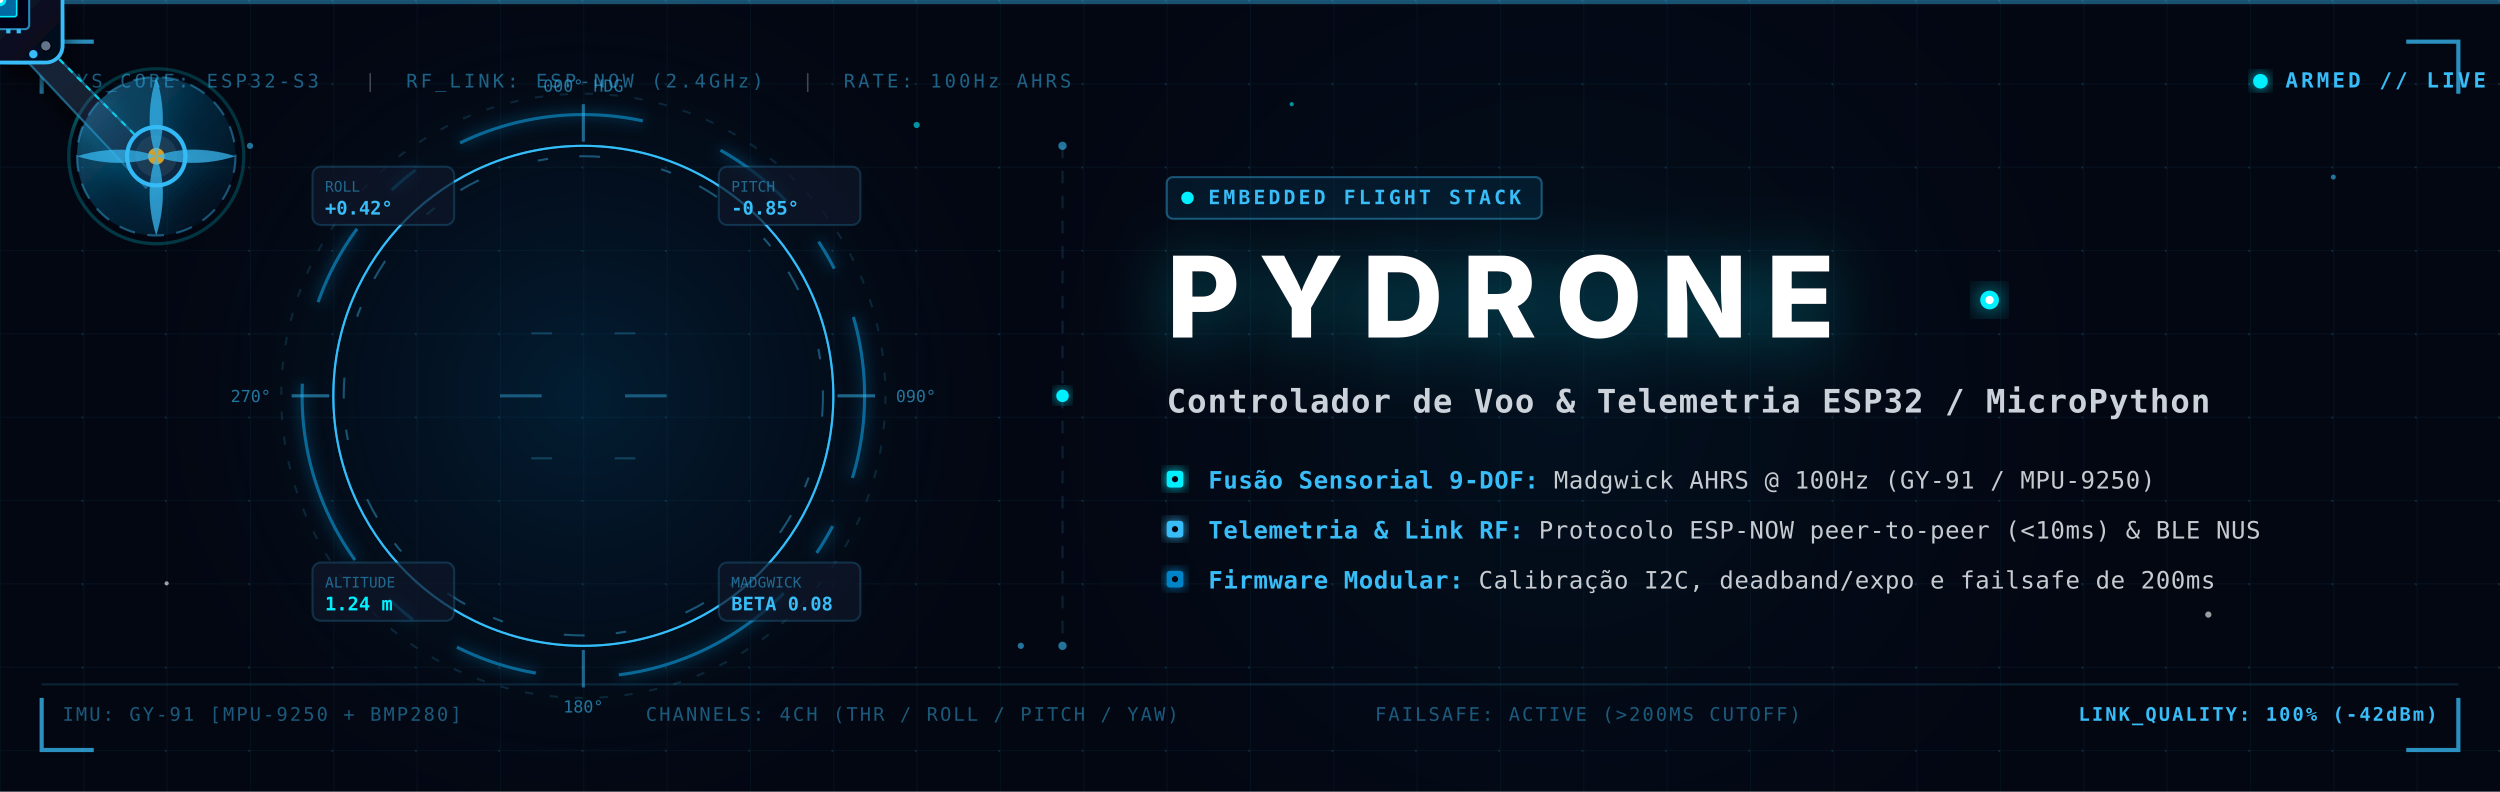
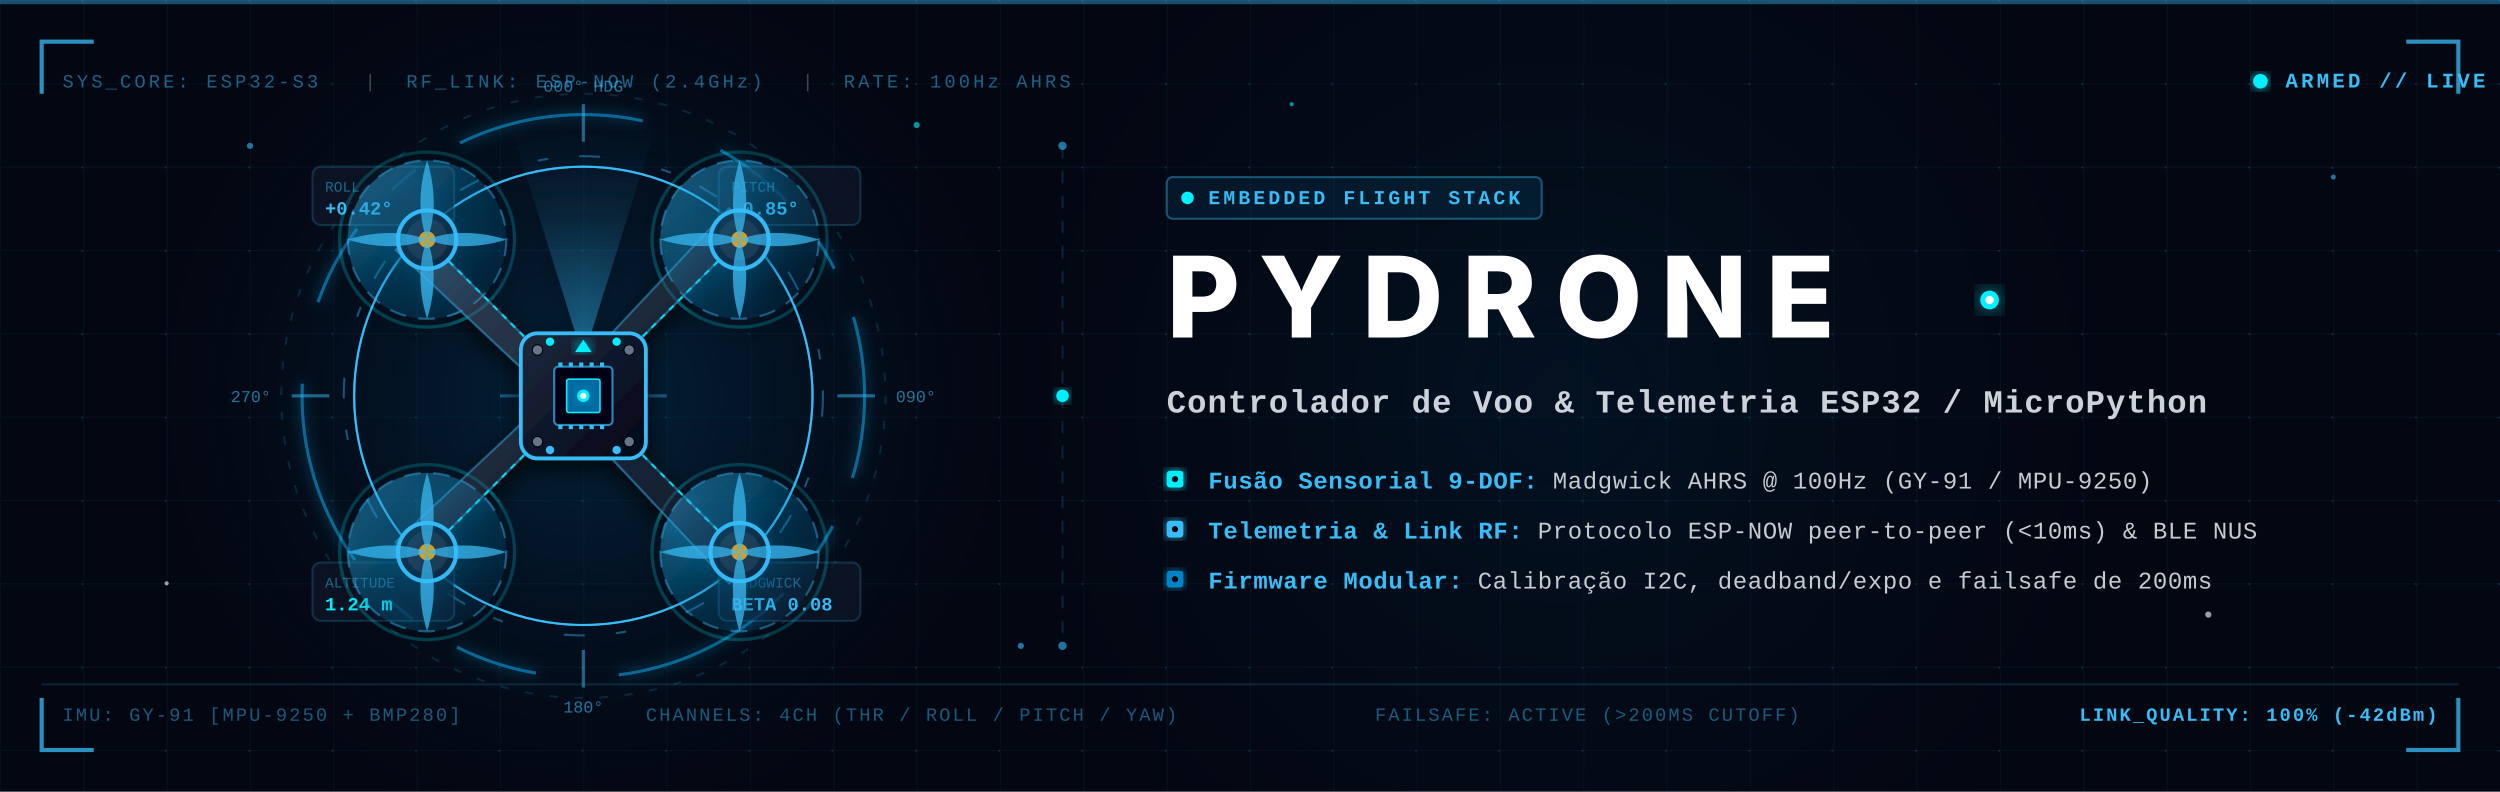
<svg xmlns="http://www.w3.org/2000/svg" viewBox="0 0 1200 380" width="100%" height="100%">
  <defs>
    <pattern id="grid" width="40" height="40" patternUnits="userSpaceOnUse">
      <path d="M 40 0 L 0 0 0 40" fill="none" stroke="rgba(56, 189, 248, 0.05)" stroke-width="1" />
      <circle cx="40" cy="0" r="1" fill="rgba(56, 189, 248, 0.18)" />
    </pattern>
-     <pattern id="radar-dots" width="20" height="20" patternUnits="userSpaceOnUse">
-       <circle cx="10" cy="10" r="0.75" fill="rgba(14, 165, 233, 0.12)" />
-     </pattern>
-     <filter id="glow-cyan" x="-50%" y="-50%" width="200%" height="200%">
-       <feGaussianBlur stdDeviation="6" result="blur1" />
-       <feGaussianBlur stdDeviation="16" result="blur2" />
+     <filter id="glow-cyan" x="-30%" y="-30%" width="160%" height="160%">
+       <feGaussianBlur stdDeviation="6" result="blur" />
      <feMerge>
-         <feMergeNode in="blur2" />
-         <feMergeNode in="blur1" />
+         <feMergeNode in="blur" />
        <feMergeNode in="SourceGraphic" />
      </feMerge>
    </filter>
-     <filter id="glow-blue" x="-50%" y="-50%" width="200%" height="200%">
-       <feGaussianBlur stdDeviation="10" result="blur1" />
-       <feGaussianBlur stdDeviation="24" result="blur2" />
-       <feMerge>
-         <feMergeNode in="blur2" />
-         <feMergeNode in="blur1" />
-         <feMergeNode in="SourceGraphic" />
-       </feMerge>
-     </filter>
-     <filter id="soft-glow" x="-30%" y="-30%" width="160%" height="160%">
+     <filter id="glow-soft" x="-20%" y="-20%" width="140%" height="140%">
      <feGaussianBlur stdDeviation="3" result="blur" />
      <feMerge>
        <feMergeNode in="blur" />
        <feMergeNode in="SourceGraphic" />
      </feMerge>
    </filter>
-     <filter id="drop-shadow-drone" x="-40%" y="-40%" width="180%" height="180%">
-       <feDropShadow dx="0" dy="18" stdDeviation="15" flood-color="#0284c7" flood-opacity="0.3" />
+     <filter id="drop-shadow-drone" x="-30%" y="-30%" width="160%" height="160%">
+       <feDropShadow dx="0" dy="12" stdDeviation="14" flood-color="#0284c7" flood-opacity="0.35" />
      <feDropShadow dx="0" dy="4" stdDeviation="6" flood-color="#000000" flood-opacity="0.8" />
    </filter>
    <linearGradient id="grad-accent" x1="0%" y1="0%" x2="100%" y2="100%">
      <stop offset="0%" stop-color="#38bdf8" />
      <stop offset="50%" stop-color="#2563eb" />
      <stop offset="100%" stop-color="#0284c7" />
    </linearGradient>
-     <linearGradient id="grad-cyan-glow" x1="0%" y1="0%" x2="100%" y2="0%">
-       <stop offset="0%" stop-color="#38bdf8" />
-       <stop offset="100%" stop-color="#00f0ff" />
-     </linearGradient>
    <linearGradient id="drone-body-grad" x1="0%" y1="0%" x2="100%" y2="100%">
      <stop offset="0%" stop-color="#1e293b" />
      <stop offset="50%" stop-color="#0f172a" />
      <stop offset="100%" stop-color="#020617" />
    </linearGradient>
    <linearGradient id="carbon-arm" x1="0%" y1="0%" x2="100%" y2="100%">
      <stop offset="0%" stop-color="#334155" />
      <stop offset="50%" stop-color="#1e293b" />
      <stop offset="100%" stop-color="#0f172a" />
    </linearGradient>
    <linearGradient id="rotor-blur-grad" x1="0%" y1="0%" x2="100%" y2="100%">
+       <stop offset="0%" stop-color="rgba(56, 189, 248, 0.45)" />
+       <stop offset="50%" stop-color="rgba(14, 165, 233, 0.18)" />
+       <stop offset="100%" stop-color="rgba(2, 132, 199, 0.02)" />
+     </linearGradient>
+     <linearGradient id="headlight-cone" x1="50%" y1="100%" x2="50%" y2="0%">
      <stop offset="0%" stop-color="rgba(56, 189, 248, 0.4)" />
-       <stop offset="50%" stop-color="rgba(14, 165, 233, 0.15)" />
-       <stop offset="100%" stop-color="rgba(2, 132, 199, 0.02)" />
-     </linearGradient>
-     <linearGradient id="headlight-cone" x1="50%" y1="100%" x2="50%" y2="0%">
-       <stop offset="0%" stop-color="rgba(56, 189, 248, 0.35)" />
      <stop offset="60%" stop-color="rgba(56, 189, 248, 0.08)" />
      <stop offset="100%" stop-color="rgba(56, 189, 248, 0)" />
    </linearGradient>
    <radialGradient id="nebula-bg" cx="50%" cy="50%" r="50%">
-       <stop offset="0%" stop-color="#0284c7" stop-opacity="0.18" />
-       <stop offset="60%" stop-color="#0369a1" stop-opacity="0.05" />
+       <stop offset="0%" stop-color="#0284c7" stop-opacity="0.22" />
+       <stop offset="60%" stop-color="#0369a1" stop-opacity="0.06" />
      <stop offset="100%" stop-color="#030712" stop-opacity="0" />
    </radialGradient>
  </defs>
  <style>
-     /* CSS Keyframe Animations */
-     @keyframes spin-cw {
-       0% { transform: rotate(0deg); }
-       100% { transform: rotate(360deg); }
-     }
- 
-     @keyframes spin-ccw {
-       0% { transform: rotate(360deg); }
-       100% { transform: rotate(0deg); }
-     }
- 
-     @keyframes drone-flight {
-       0%, 100% { transform: translate(280px, 190px) rotate(0deg) scale(1); }
-       25% { transform: translate(282px, 184px) rotate(1deg) scale(1.01); }
-       50% { transform: translate(278px, 187px) rotate(-0.8deg) scale(0.995); }
-       75% { transform: translate(281px, 193px) rotate(0.5deg) scale(1.005); }
-     }
- 
-     @keyframes radar-sweep {
-       0% { transform: rotate(0deg); }
-       100% { transform: rotate(360deg); }
+     .bg-dark { fill: #030712; }
+     .grid-layer { fill: url(#grid); }
+     
+     .font-mono {
+       font-family: 'JetBrains Mono', 'Fira Code', 'Roboto Mono', 'Courier New', monospace;
+     }
+ 
+     .font-brand {
+       font-family: 'Inter', 'Space Grotesk', -apple-system, BlinkMacSystemFont, 'Segoe UI', Roboto, sans-serif;
+       font-weight: 800;
+       letter-spacing: 9px;
    }

    @keyframes pulse-led {
-       0%, 100% { opacity: 0.3; transform: scale(0.9); }
-       50% { opacity: 1; transform: scale(1.15); }
-     }
- 
-     @keyframes pulse-signal {
-       0% { r: 120; opacity: 0.6; }
-       100% { r: 175; opacity: 0; }
+       0%, 100% { opacity: 0.3; }
+       50% { opacity: 1; }
    }

    @keyframes scanner-bar {
      0% { transform: translateY(-5px); opacity: 0; }
      15% { opacity: 0.7; }
      85% { opacity: 0.7; }
      100% { transform: translateY(385px); opacity: 0; }
    }

-     @keyframes glitch-fx {
-       0%, 100% { transform: translate(0); }
-       93% { transform: translate(0); }
-       94% { transform: translate(-2px, 1px); }
-       95% { transform: translate(2px, -1px); }
-       96% { transform: translate(0); }
-     }
- 
    @keyframes twinkle {
      0%, 100% { opacity: 0.2; }
      50% { opacity: 0.85; }
    }

-     /* Class assignments */
-     .bg-dark { fill: #030712; }
-     .grid-layer { fill: url(#grid); }
-     
-     .hud-drone-group {
-       animation: drone-flight 5s ease-in-out infinite;
-     }
- 
-     .prop-cw {
-       animation: spin-cw 0.12s linear infinite;
-     }
- 
-     .prop-ccw {
-       animation: spin-ccw 0.12s linear infinite;
-     }
- 
-     .radar-rotator {
-       transform-origin: 280px 190px;
-       animation: radar-sweep 12s linear infinite;
-     }
- 
-     .radar-rotator-rev {
-       transform-origin: 280px 190px;
-       animation: spin-ccw 20s linear infinite;
-     }
- 
    .status-pulse {
      animation: pulse-led 2s ease-in-out infinite;
    }

    .status-blink-fast {
      animation: pulse-led 0.8s ease-in-out infinite;
    }

-     .wave-expand {
-       transform-origin: 280px 190px;
-       animation: pulse-signal 3s cubic-bezier(0.2, 0.8, 0.4, 1) infinite;
-     }
- 
-     .wave-expand-delay {
-       transform-origin: 280px 190px;
-       animation: pulse-signal 3s cubic-bezier(0.2, 0.8, 0.4, 1) infinite;
-       animation-delay: 1.5s;
-     }
- 
    .scan-beam {
      animation: scanner-bar 5s cubic-bezier(0.25, 0.8, 0.25, 1) infinite;
    }

-     .glitch-title {
-       animation: glitch-fx 6s infinite;
-     }
- 
    .particle {
      animation: twinkle 3s ease-in-out infinite;
-     }
-     .particle-d1 { animation-delay: 1s; }
-     .particle-d2 { animation-delay: 2s; }
- 
-     .font-mono {
-       font-family: 'JetBrains Mono', 'Fira Code', 'Roboto Mono', monospace;
-     }
- 
-     .font-brand {
-       font-family: 'Inter', 'Space Grotesk', -apple-system, sans-serif;
-       font-weight: 800;
-       letter-spacing: 9px;
    }
  </style>
  <rect class="bg-dark" width="100%" height="100%" />
  <rect class="grid-layer" width="100%" height="100%" />
  <circle cx="280" cy="190" r="220" fill="url(#nebula-bg)" />
  <circle cx="750" cy="190" r="300" fill="url(#nebula-bg)" opacity="0.4" />
  <g opacity="0.6">
    <circle class="particle" cx="120" cy="70" r="1.5" fill="#38bdf8" />
-     <circle class="particle particle-d1" cx="80" cy="280" r="1" fill="#fff" />
-     <circle class="particle particle-d2" cx="440" cy="60" r="1.5" fill="#00f0ff" />
-     <circle class="particle particle-d1" cx="490" cy="310" r="1.5" fill="#38bdf8" />
+     <circle class="particle" cx="80" cy="280" r="1" fill="#fff" />
+     <circle class="particle" cx="440" cy="60" r="1.5" fill="#00f0ff" />
+     <circle class="particle" cx="490" cy="310" r="1.5" fill="#38bdf8" />
    <circle class="particle" cx="1120" cy="85" r="1.2" fill="#38bdf8" />
-     <circle class="particle particle-d2" cx="1060" cy="295" r="1.5" fill="#fff" />
-     <circle class="particle particle-d1" cx="620" cy="50" r="1" fill="#00f0ff" />
+     <circle class="particle" cx="1060" cy="295" r="1.5" fill="#fff" />
+     <circle class="particle" cx="620" cy="50" r="1" fill="#00f0ff" />
  </g>
  <rect class="scan-beam" x="0" y="0" width="1200" height="2" fill="rgba(56, 189, 248, 0.4)" filter="url(#glow-cyan)" />
  <g stroke="#38bdf8" stroke-width="2" fill="none" opacity="0.75">
    <path d="M 20,45 L 20,20 L 45,20" />
    <path d="M 1180,45 L 1180,20 L 1155,20" />
    <path d="M 20,335 L 20,360 L 45,360" />
    <path d="M 1180,335 L 1180,360 L 1155,360" />
  </g>
  <text x="30" y="42" class="font-mono" fill="rgba(56, 189, 248, 0.5)" font-size="9" letter-spacing="1.5">SYS_CORE: ESP32-S3</text>
  <text x="175" y="42" class="font-mono" fill="rgba(255, 255, 255, 0.25)" font-size="9">|</text>
  <text x="195" y="42" class="font-mono" fill="rgba(56, 189, 248, 0.5)" font-size="9" letter-spacing="1.5">RF_LINK: ESP-NOW (2.4GHz)</text>
  <text x="385" y="42" class="font-mono" fill="rgba(255, 255, 255, 0.25)" font-size="9">|</text>
  <text x="405" y="42" class="font-mono" fill="rgba(56, 189, 248, 0.5)" font-size="9" letter-spacing="1.5">RATE: 100Hz AHRS</text>
  <g transform="translate(1085, 34)">
-     <circle cx="0" cy="5" r="3.5" fill="#00f0ff" class="status-blink-fast" filter="url(#soft-glow)" />
+     <circle cx="0" cy="5" r="3.5" fill="#00f0ff" class="status-blink-fast" filter="url(#glow-soft)" />
    <text x="12" y="8" class="font-mono" fill="#38bdf8" font-size="10" font-weight="bold" letter-spacing="1.5">ARMED // LIVE</text>
  </g>
  <g>
-     <circle cx="280" cy="190" r="120" fill="none" stroke="#0284c7" stroke-width="1" class="wave-expand" />
-     <circle cx="280" cy="190" r="120" fill="none" stroke="#38bdf8" stroke-width="1" class="wave-expand-delay" />
+     <circle cx="280" cy="190" r="110" fill="none" stroke="#0284c7" stroke-width="1">
+       <animate attributeName="r" values="100;160" dur="3s" repeatCount="indefinite" />
+       <animate attributeName="opacity" values="0.6;0" dur="3s" repeatCount="indefinite" />
+     </circle>
+     <circle cx="280" cy="190" r="110" fill="none" stroke="#38bdf8" stroke-width="1">
+       <animate attributeName="r" values="100;160" dur="3s" begin="1.5s" repeatCount="indefinite" />
+       <animate attributeName="opacity" values="0.6;0" dur="3s" begin="1.5s" repeatCount="indefinite" />
+     </circle>
    <circle cx="280" cy="190" r="145" fill="none" stroke="rgba(56, 189, 248, 0.15)" stroke-width="1" stroke-dasharray="4 8" />
-     <circle class="radar-rotator" cx="280" cy="190" r="135" fill="none" stroke="#0ea5e9" stroke-width="1.5" stroke-dasharray="40 25 15 25 90 40" filter="url(#soft-glow)" opacity="0.6" />
-     <circle class="radar-rotator-rev" cx="280" cy="190" r="115" fill="none" stroke="#38bdf8" stroke-width="1" stroke-dasharray="10 30 5 15" opacity="0.4" />
+     <circle cx="280" cy="190" r="135" fill="none" stroke="#0ea5e9" stroke-width="1.5" stroke-dasharray="40 25 15 25 90 40" filter="url(#glow-soft)" opacity="0.6">
+       <animateTransform attributeName="transform" type="rotate" from="0 280 190" to="360 280 190" dur="16s" repeatCount="indefinite" />
+     </circle>
+     <circle cx="280" cy="190" r="115" fill="none" stroke="#38bdf8" stroke-width="1" stroke-dasharray="10 30 5 15" opacity="0.4">
+       <animateTransform attributeName="transform" type="rotate" from="360 280 190" to="0 280 190" dur="24s" repeatCount="indefinite" />
+     </circle>
    <line x1="240" y1="190" x2="260" y2="190" stroke="rgba(56, 189, 248, 0.4)" stroke-width="1.5" />
    <line x1="300" y1="190" x2="320" y2="190" stroke="rgba(56, 189, 248, 0.4)" stroke-width="1.5" />
    <line x1="255" y1="160" x2="265" y2="160" stroke="rgba(56, 189, 248, 0.25)" stroke-width="1" />
    <line x1="295" y1="160" x2="305" y2="160" stroke="rgba(56, 189, 248, 0.25)" stroke-width="1" />
    <line x1="255" y1="220" x2="265" y2="220" stroke="rgba(56, 189, 248, 0.25)" stroke-width="1" />
    <line x1="295" y1="220" x2="305" y2="220" stroke="rgba(56, 189, 248, 0.25)" stroke-width="1" />
    <path d="M 280,50 L 280,68 M 280,312 L 280,330 M 140,190 L 158,190 M 402,190 L 420,190" stroke="rgba(56, 189, 248, 0.5)" stroke-width="1.5" />
    <text x="280" y="44" class="font-mono" fill="rgba(56, 189, 248, 0.6)" font-size="8" text-anchor="middle">000° HDG</text>
    <text x="430" y="193" class="font-mono" fill="rgba(56, 189, 248, 0.6)" font-size="8">090°</text>
    <text x="280" y="342" class="font-mono" fill="rgba(56, 189, 248, 0.6)" font-size="8" text-anchor="middle">180°</text>
    <text x="130" y="193" class="font-mono" fill="rgba(56, 189, 248, 0.6)" font-size="8" text-anchor="end">270°</text>
    <rect x="150" y="80" width="68" height="28" rx="4" fill="rgba(15, 23, 42, 0.7)" stroke="rgba(56, 189, 248, 0.2)" stroke-width="1" />
    <text x="156" y="92" class="font-mono" fill="rgba(56, 189, 248, 0.5)" font-size="7">ROLL</text>
    <text x="156" y="103" class="font-mono" fill="#38bdf8" font-size="9" font-weight="bold">+0.42°</text>
    <rect x="345" y="80" width="68" height="28" rx="4" fill="rgba(15, 23, 42, 0.7)" stroke="rgba(56, 189, 248, 0.2)" stroke-width="1" />
    <text x="351" y="92" class="font-mono" fill="rgba(56, 189, 248, 0.5)" font-size="7">PITCH</text>
    <text x="351" y="103" class="font-mono" fill="#38bdf8" font-size="9" font-weight="bold">-0.85°</text>
    <rect x="150" y="270" width="68" height="28" rx="4" fill="rgba(15, 23, 42, 0.7)" stroke="rgba(56, 189, 248, 0.2)" stroke-width="1" />
    <text x="156" y="282" class="font-mono" fill="rgba(56, 189, 248, 0.5)" font-size="7">ALTITUDE</text>
    <text x="156" y="293" class="font-mono" fill="#00f0ff" font-size="9" font-weight="bold">1.24 m</text>
    <rect x="345" y="270" width="68" height="28" rx="4" fill="rgba(15, 23, 42, 0.7)" stroke="rgba(56, 189, 248, 0.2)" stroke-width="1" />
    <text x="351" y="282" class="font-mono" fill="rgba(56, 189, 248, 0.5)" font-size="7">MADGWICK</text>
    <text x="351" y="293" class="font-mono" fill="#38bdf8" font-size="9" font-weight="bold">BETA 0.08</text>
  </g>
-   <g class="hud-drone-group" filter="url(#drop-shadow-drone)">
+   <g transform="translate(280, 190)" filter="url(#drop-shadow-drone)">
+     <animateTransform attributeName="transform" type="translate" values="280,190; 280,184; 280,190; 280,196; 280,190" dur="5s" repeatCount="indefinite" />
    <polygon points="0,-18 -35,-130 35,-130" fill="url(#headlight-cone)" />
    <path d="M -80,-80 L -12,-12 L 12,12 L 80,80 L 70,90 L 8,24 L -24,-8 L -90,-70 Z" fill="url(#carbon-arm)" stroke="rgba(56, 189, 248, 0.4)" stroke-width="1" />
    <path d="M 80,-80 L 12,-12 L -12,12 L -80,80 L -90,70 L -24,8 L 8,-24 L 70,-90 Z" fill="url(#carbon-arm)" stroke="rgba(56, 189, 248, 0.4)" stroke-width="1" />
    <line x1="-20" y1="-20" x2="-75" y2="-75" stroke="#00f0ff" stroke-width="1" stroke-dasharray="3 3" opacity="0.8" />
    <line x1="20" y1="-20" x2="75" y2="-75" stroke="#00f0ff" stroke-width="1" stroke-dasharray="3 3" opacity="0.8" />
    <line x1="-20" y1="20" x2="-75" y2="75" stroke="#00f0ff" stroke-width="1" stroke-dasharray="3 3" opacity="0.8" />
    <line x1="20" y1="20" x2="75" y2="75" stroke="#00f0ff" stroke-width="1" stroke-dasharray="3 3" opacity="0.8" />
    <circle cx="-75" cy="-75" r="14" fill="#0f172a" stroke="#38bdf8" stroke-width="2" />
    <circle cx="-75" cy="-75" r="10" fill="#1e293b" />
    <circle cx="-75" cy="-75" r="4" fill="#f59e0b" />
    <circle cx="75" cy="-75" r="14" fill="#0f172a" stroke="#38bdf8" stroke-width="2" />
    <circle cx="75" cy="-75" r="10" fill="#1e293b" />
    <circle cx="75" cy="-75" r="4" fill="#f59e0b" />
    <circle cx="-75" cy="75" r="14" fill="#0f172a" stroke="#38bdf8" stroke-width="2" />
    <circle cx="-75" cy="75" r="10" fill="#1e293b" />
    <circle cx="-75" cy="75" r="4" fill="#f59e0b" />
    <circle cx="75" cy="75" r="14" fill="#0f172a" stroke="#38bdf8" stroke-width="2" />
    <circle cx="75" cy="75" r="10" fill="#1e293b" />
    <circle cx="75" cy="75" r="4" fill="#f59e0b" />
    <g transform="translate(-75, -75)">
      <circle cx="0" cy="0" r="38" fill="url(#rotor-blur-grad)" stroke="rgba(56, 189, 248, 0.4)" stroke-width="1" stroke-dasharray="8 6" />
      <circle cx="0" cy="0" r="42" fill="none" stroke="rgba(0, 240, 255, 0.18)" stroke-width="1.5" />
-       <g class="prop-cw">
+       <g>
+         <animateTransform attributeName="transform" type="rotate" from="0" to="360" dur="0.12s" repeatCount="indefinite" />
        <path d="M 0,0 C -6,-15 -2,-32 0,-38 C 2,-32 6,-15 0,0 Z" fill="#38bdf8" opacity="0.7" />
        <path d="M 0,0 C 15,-6 32,-2 38,0 C 32,2 15,6 0,0 Z" fill="#38bdf8" opacity="0.7" />
        <path d="M 0,0 C 6,15 2,32 0,38 C -2,32 -6,15 0,0 Z" fill="#38bdf8" opacity="0.7" />
        <path d="M 0,0 C -15,6 -32,2 -38,0 C -32,-2 -15,-6 0,0 Z" fill="#38bdf8" opacity="0.7" />
      </g>
    </g>
    <g transform="translate(75, -75)">
      <circle cx="0" cy="0" r="38" fill="url(#rotor-blur-grad)" stroke="rgba(56, 189, 248, 0.4)" stroke-width="1" stroke-dasharray="8 6" />
      <circle cx="0" cy="0" r="42" fill="none" stroke="rgba(0, 240, 255, 0.18)" stroke-width="1.5" />
-       <g class="prop-ccw">
+       <g>
+         <animateTransform attributeName="transform" type="rotate" from="360" to="0" dur="0.12s" repeatCount="indefinite" />
        <path d="M 0,0 C 6,-15 2,-32 0,-38 C -2,-32 -6,-15 0,0 Z" fill="#38bdf8" opacity="0.7" />
        <path d="M 0,0 C 15,6 32,2 38,0 C 32,-2 15,-6 0,0 Z" fill="#38bdf8" opacity="0.7" />
        <path d="M 0,0 C -6,15 -2,32 0,38 C 2,32 6,15 0,0 Z" fill="#38bdf8" opacity="0.7" />
        <path d="M 0,0 C -15,-6 -32,-2 -38,0 C -32,2 -15,6 0,0 Z" fill="#38bdf8" opacity="0.7" />
      </g>
    </g>
    <g transform="translate(-75, 75)">
      <circle cx="0" cy="0" r="38" fill="url(#rotor-blur-grad)" stroke="rgba(56, 189, 248, 0.4)" stroke-width="1" stroke-dasharray="8 6" />
      <circle cx="0" cy="0" r="42" fill="none" stroke="rgba(0, 240, 255, 0.18)" stroke-width="1.5" />
-       <g class="prop-ccw">
+       <g>
+         <animateTransform attributeName="transform" type="rotate" from="360" to="0" dur="0.12s" repeatCount="indefinite" />
        <path d="M 0,0 C 6,-15 2,-32 0,-38 C -2,-32 -6,-15 0,0 Z" fill="#38bdf8" opacity="0.7" />
        <path d="M 0,0 C 15,6 32,2 38,0 C 32,-2 15,-6 0,0 Z" fill="#38bdf8" opacity="0.7" />
        <path d="M 0,0 C -6,15 -2,32 0,38 C 2,32 6,15 0,0 Z" fill="#38bdf8" opacity="0.7" />
        <path d="M 0,0 C -15,-6 -32,-2 -38,0 C -32,2 -15,6 0,0 Z" fill="#38bdf8" opacity="0.7" />
      </g>
    </g>
    <g transform="translate(75, 75)">
      <circle cx="0" cy="0" r="38" fill="url(#rotor-blur-grad)" stroke="rgba(56, 189, 248, 0.4)" stroke-width="1" stroke-dasharray="8 6" />
      <circle cx="0" cy="0" r="42" fill="none" stroke="rgba(0, 240, 255, 0.18)" stroke-width="1.5" />
-       <g class="prop-cw">
+       <g>
+         <animateTransform attributeName="transform" type="rotate" from="0" to="360" dur="0.12s" repeatCount="indefinite" />
        <path d="M 0,0 C -6,-15 -2,-32 0,-38 C 2,-32 6,-15 0,0 Z" fill="#38bdf8" opacity="0.7" />
        <path d="M 0,0 C 15,-6 32,-2 38,0 C 32,2 15,6 0,0 Z" fill="#38bdf8" opacity="0.7" />
        <path d="M 0,0 C 6,15 2,32 0,38 C -2,32 -6,15 0,0 Z" fill="#38bdf8" opacity="0.7" />
        <path d="M 0,0 C -15,6 -32,2 -38,0 C -32,-2 -15,-6 0,0 Z" fill="#38bdf8" opacity="0.7" />
      </g>
    </g>
    <rect x="-30" y="-30" width="60" height="60" rx="8" ry="8" fill="url(#drone-body-grad)" stroke="#38bdf8" stroke-width="1.8" />
    <circle cx="-22" cy="-22" r="2.5" fill="#64748b" stroke="#000" stroke-width="0.5" />
    <circle cx="22" cy="-22" r="2.5" fill="#64748b" stroke="#000" stroke-width="0.5" />
    <circle cx="-22" cy="22" r="2.5" fill="#64748b" stroke="#000" stroke-width="0.5" />
    <circle cx="22" cy="22" r="2.5" fill="#64748b" stroke="#000" stroke-width="0.5" />
    <rect x="-14" y="-14" width="28" height="28" rx="2" fill="#020617" stroke="rgba(56, 189, 248, 0.7)" stroke-width="1" />
    <g fill="#38bdf8">
      <rect x="-12" y="-16" width="2" height="2" />
      <rect x="-7" y="-16" width="2" height="2" />
      <rect x="-2" y="-16" width="2" height="2" />
      <rect x="3" y="-16" width="2" height="2" />
      <rect x="8" y="-16" width="2" height="2" />
      <rect x="-12" y="14" width="2" height="2" />
      <rect x="-7" y="14" width="2" height="2" />
      <rect x="-2" y="14" width="2" height="2" />
      <rect x="3" y="14" width="2" height="2" />
      <rect x="8" y="14" width="2" height="2" />
    </g>
    <rect x="-8" y="-8" width="16" height="16" rx="1" fill="#0369a1" stroke="#00f0ff" stroke-width="0.75" />
    <circle cx="0" cy="0" r="3" fill="#00f0ff" class="status-pulse" filter="url(#glow-cyan)" />
    <circle cx="0" cy="0" r="1.5" fill="#ffffff" />
-     <polygon points="0,-27 -4,-21 4,-21" fill="#00f0ff" filter="url(#soft-glow)" />
+     <polygon points="0,-27 -4,-21 4,-21" fill="#00f0ff" filter="url(#glow-soft)" />
    <circle cx="-16" cy="-26" r="2" fill="#00f0ff" filter="url(#glow-cyan)" />
    <circle cx="16" cy="-26" r="2" fill="#00f0ff" filter="url(#glow-cyan)" />
    <circle cx="-16" cy="26" r="2" fill="#38bdf8" filter="url(#glow-cyan)" />
    <circle cx="16" cy="26" r="2" fill="#38bdf8" filter="url(#glow-cyan)" />
  </g>
  <line x1="510" y1="70" x2="510" y2="310" stroke="rgba(56, 189, 248, 0.15)" stroke-width="1" stroke-dasharray="6 6" />
  <circle cx="510" cy="70" r="2" fill="#38bdf8" opacity="0.6" />
-   <circle cx="510" cy="190" r="3" fill="#00f0ff" class="status-blink-fast" filter="url(#soft-glow)" />
+   <circle cx="510" cy="190" r="3" fill="#00f0ff" class="status-blink-fast" filter="url(#glow-soft)" />
  <circle cx="510" cy="310" r="2" fill="#38bdf8" opacity="0.6" />
  <g transform="translate(560, 0)">
    <rect x="0" y="85" width="180" height="20" rx="3" fill="rgba(14, 165, 233, 0.1)" stroke="rgba(56, 189, 248, 0.4)" stroke-width="1" />
    <circle cx="10" cy="95" r="3" fill="#00f0ff" class="status-blink-fast" />
    <text x="20" y="98" class="font-mono" fill="#38bdf8" font-size="9.5" font-weight="bold" letter-spacing="1.5">EMBEDDED FLIGHT STACK</text>
-     <g class="glitch-title">
-       <text x="0" y="162" class="font-brand" fill="#ffffff" font-size="54" filter="drop-shadow(0px 4px 16px rgba(0, 240, 255, 0.35))">PYDRONE</text>
-     </g>
+     <text x="0" y="162" class="font-brand" fill="#ffffff" font-size="54">PYDRONE</text>
    <circle cx="395" cy="144" r="4.5" fill="#00f0ff" filter="url(#glow-cyan)" />
    <circle cx="395" cy="144" r="2" fill="#ffffff" />
    <text x="0" y="198" class="font-mono" fill="rgba(226, 232, 240, 0.9)" font-size="15.5" font-weight="600" letter-spacing="0.5">Controlador de Voo &amp; Telemetria ESP32 / MicroPython</text>
    <g transform="translate(0, 226)">
      <g transform="translate(0, 0)">
-         <rect x="0" y="0" width="8" height="8" rx="1.5" fill="#00f0ff" filter="url(#soft-glow)" />
+         <rect x="0" y="0" width="8" height="8" rx="1.5" fill="#00f0ff" filter="url(#glow-soft)" />
        <circle cx="4" cy="4" r="1.5" fill="#030712" />
        <text x="20" y="8.5" class="font-mono" fill="rgba(241, 245, 249, 0.82)" font-size="11.5" letter-spacing="0.3">
          <tspan fill="#38bdf8" font-weight="bold">Fusão Sensorial 9-DOF:</tspan> Madgwick AHRS @ 100Hz (GY-91 / MPU-9250)
        </text>
      </g>
      <g transform="translate(0, 24)">
-         <rect x="0" y="0" width="8" height="8" rx="1.5" fill="#38bdf8" filter="url(#soft-glow)" />
+         <rect x="0" y="0" width="8" height="8" rx="1.5" fill="#38bdf8" filter="url(#glow-soft)" />
        <circle cx="4" cy="4" r="1.5" fill="#030712" />
        <text x="20" y="8.5" class="font-mono" fill="rgba(241, 245, 249, 0.82)" font-size="11.5" letter-spacing="0.3">
          <tspan fill="#38bdf8" font-weight="bold">Telemetria &amp; Link RF:</tspan> Protocolo ESP-NOW peer-to-peer (&lt;10ms) &amp; BLE NUS
        </text>
      </g>
      <g transform="translate(0, 48)">
-         <rect x="0" y="0" width="8" height="8" rx="1.5" fill="#0284c7" filter="url(#soft-glow)" />
+         <rect x="0" y="0" width="8" height="8" rx="1.5" fill="#0284c7" filter="url(#glow-soft)" />
        <circle cx="4" cy="4" r="1.5" fill="#030712" />
        <text x="20" y="8.5" class="font-mono" fill="rgba(241, 245, 249, 0.82)" font-size="11.5" letter-spacing="0.3">
          <tspan fill="#38bdf8" font-weight="bold">Firmware Modular:</tspan> Calibração I2C, deadband/expo e failsafe de 200ms
        </text>
      </g>
    </g>
  </g>
  <rect x="20" y="328" width="1160" height="1" fill="rgba(56, 189, 248, 0.15)" />
  <g class="font-mono" fill="rgba(56, 189, 248, 0.45)" font-size="9" letter-spacing="1">
    <text x="30" y="346">IMU: GY-91 [MPU-9250 + BMP280]</text>
    <text x="310" y="346">CHANNELS: 4CH (THR / ROLL / PITCH / YAW)</text>
    <text x="660" y="346">FAILSAFE: ACTIVE (&gt;200MS CUTOFF)</text>
    <text x="1170" y="346" text-anchor="end" fill="#38bdf8" font-weight="bold">LINK_QUALITY: 100% (-42dBm)</text>
  </g>
</svg>
